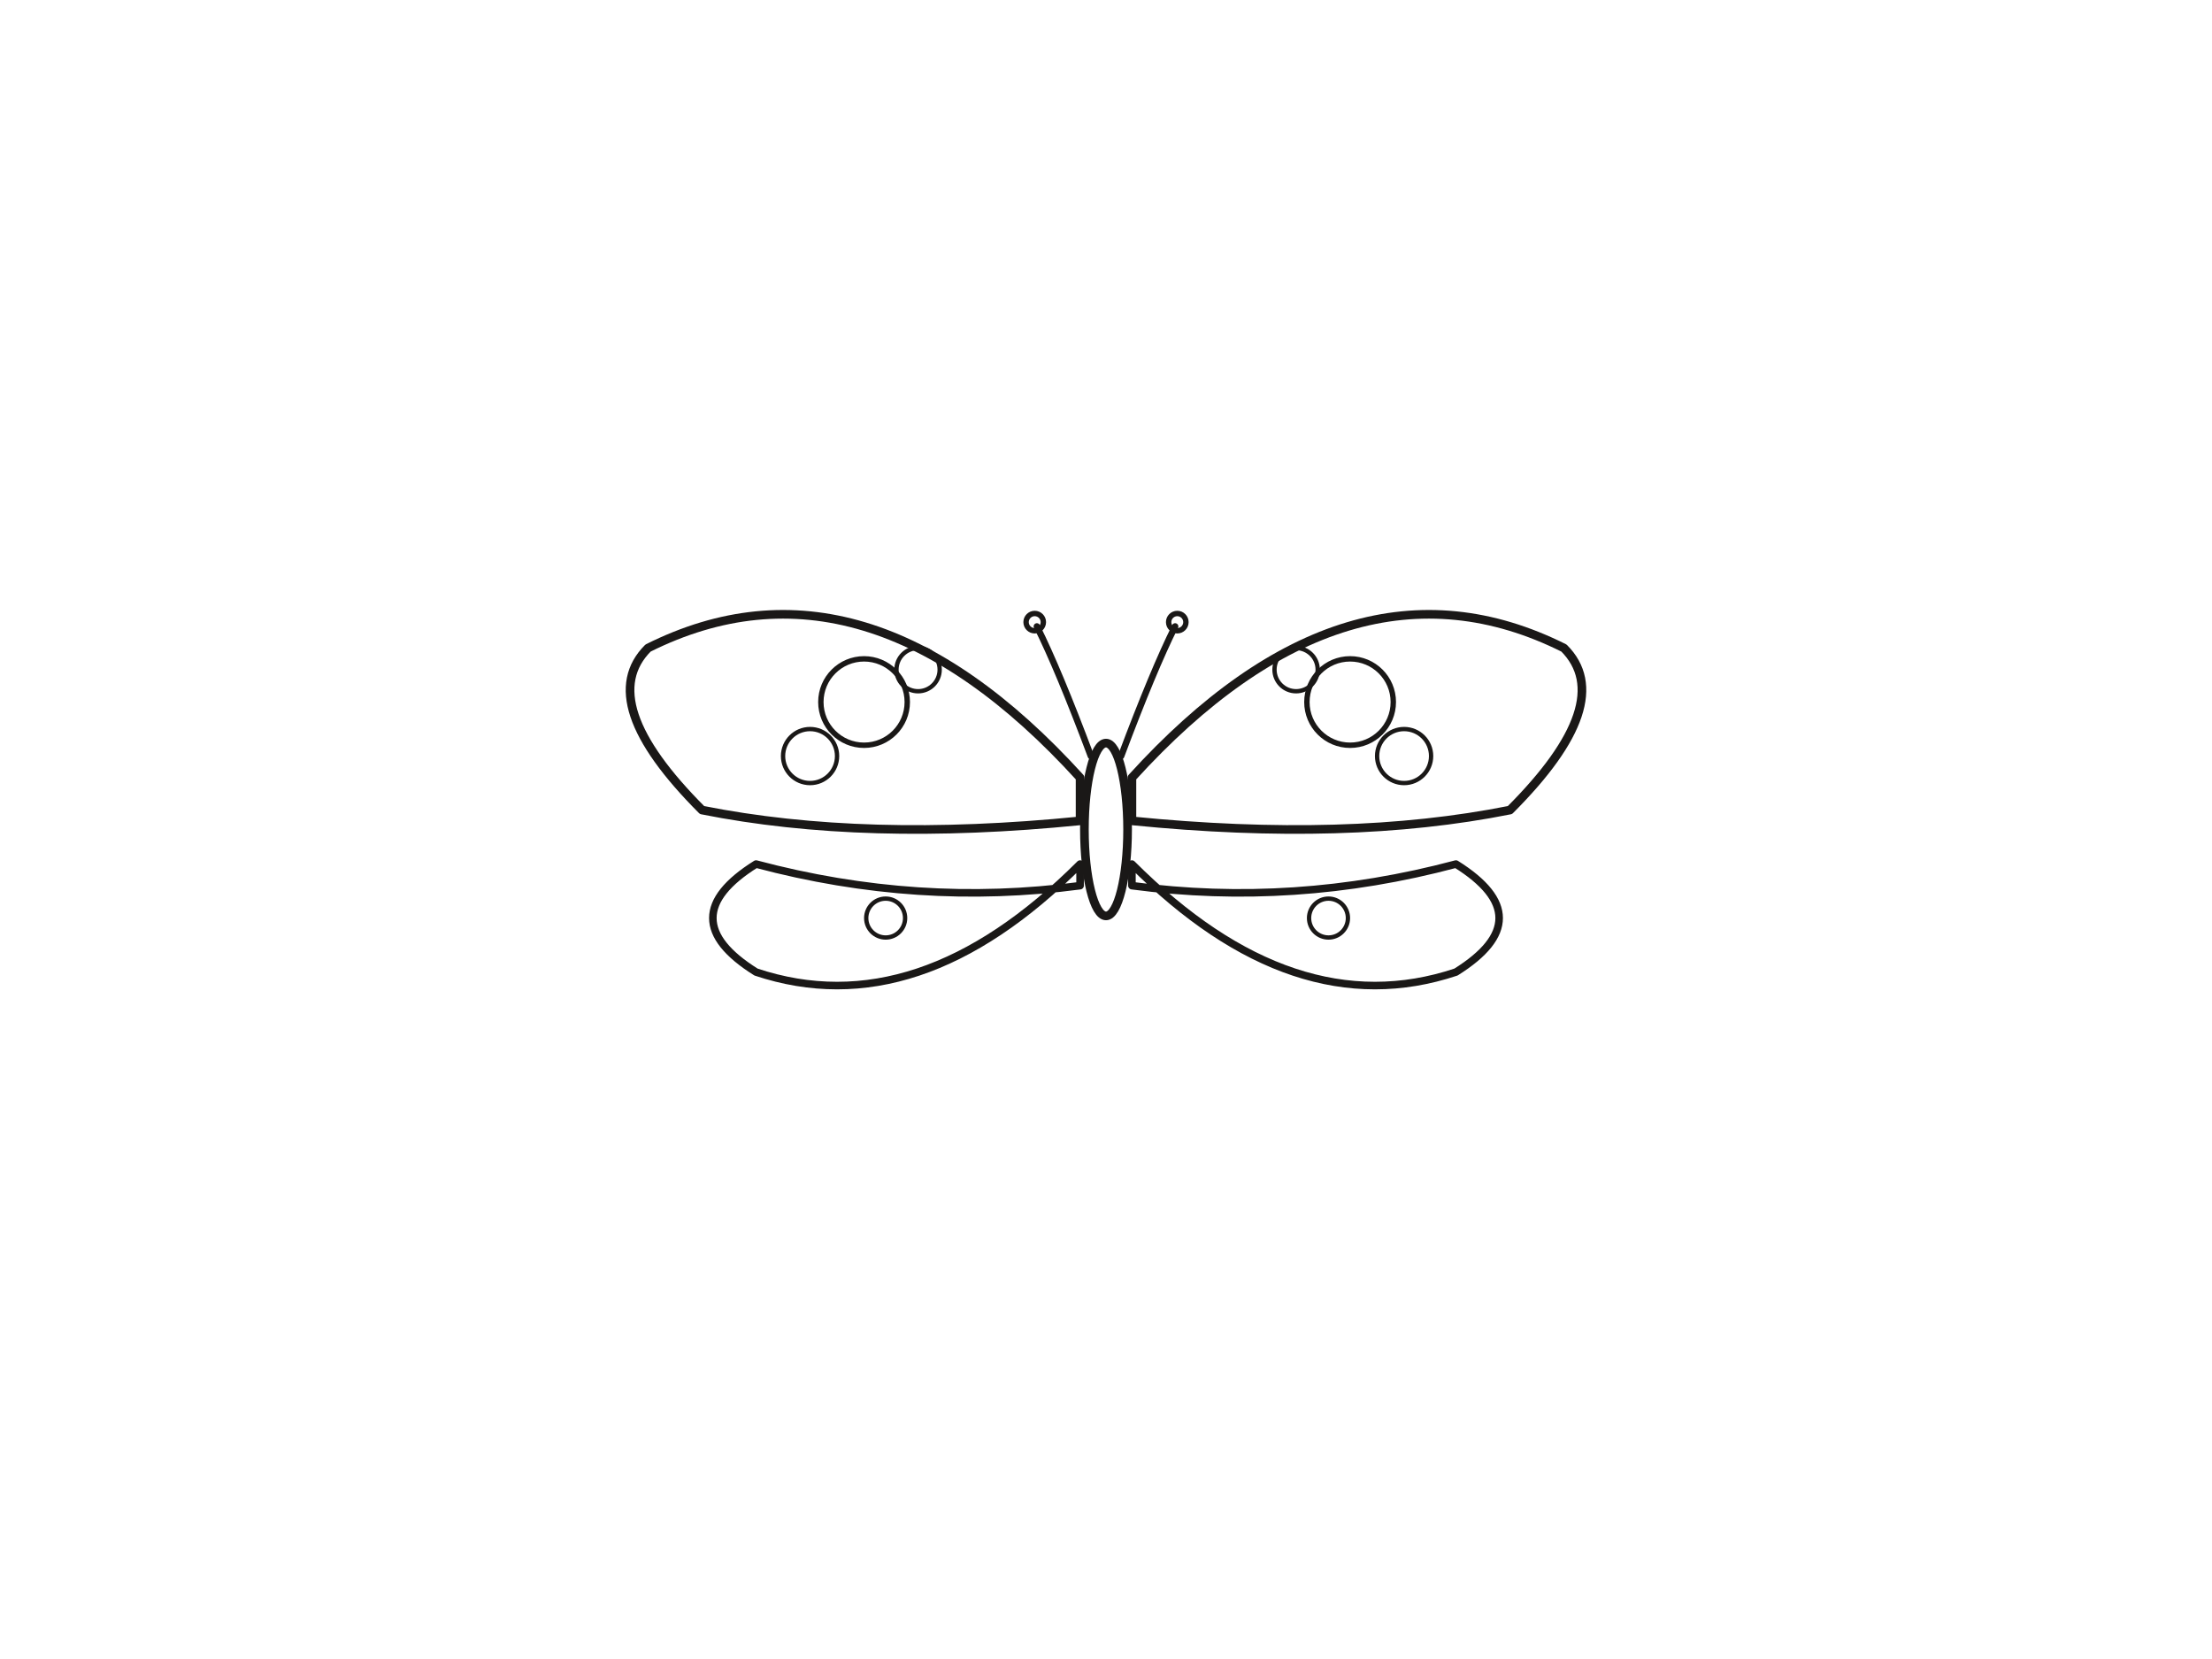
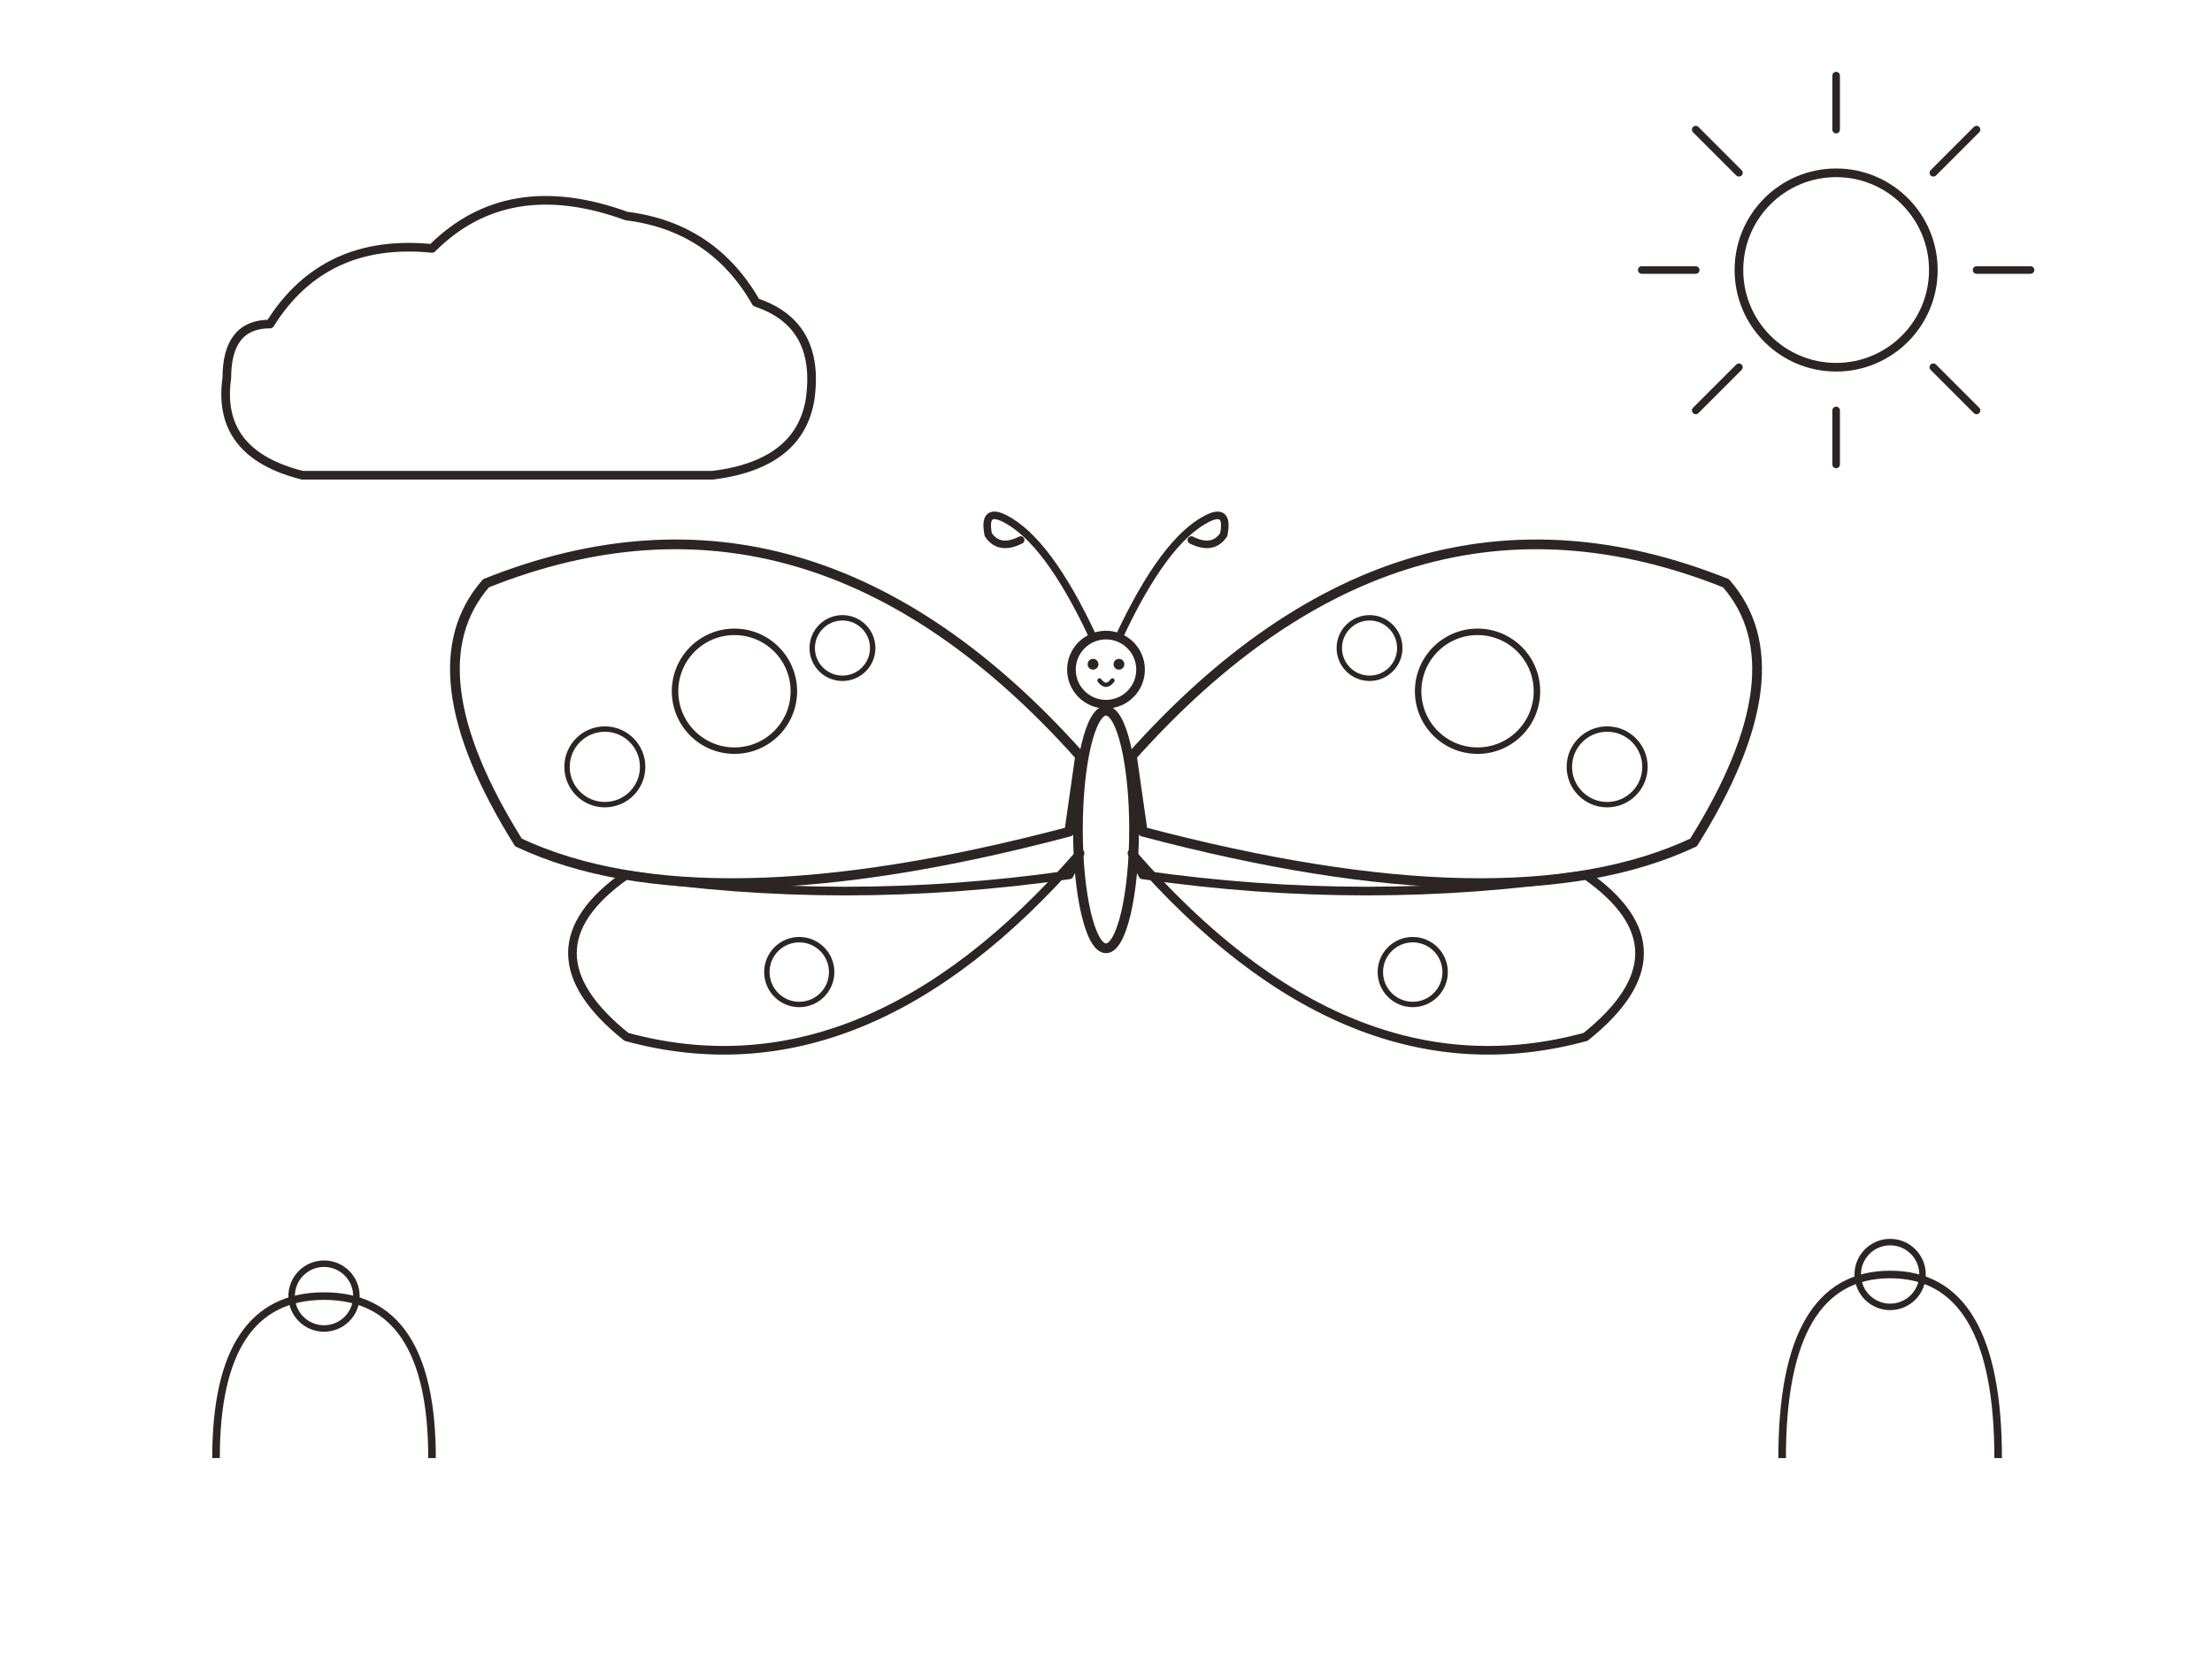
<svg xmlns="http://www.w3.org/2000/svg" viewBox="0 0 2048 1536">
-   <ellipse cx="1024" cy="768" rx="20" ry="80" fill="none" stroke="#1A1817" stroke-width="8" stroke-linecap="round" />
-   <path d="M1010 700 Q980 620 960 580" fill="none" stroke="#1A1817" stroke-width="6" stroke-linecap="round" />
-   <path d="M1038 700 Q1068 620 1088 580" fill="none" stroke="#1A1817" stroke-width="6" stroke-linecap="round" />
-   <circle cx="958" cy="576" r="8" fill="none" stroke="#1A1817" stroke-width="5" />
-   <circle cx="1090" cy="576" r="8" fill="none" stroke="#1A1817" stroke-width="5" />
-   <path d="M1000 720 Q800 500 600 600 Q550 650 650 750 Q800 780 1000 760 Z" fill="none" stroke="#1A1817" stroke-width="8" stroke-linecap="round" stroke-linejoin="round" />
-   <circle cx="800" cy="650" r="40" fill="none" stroke="#1A1817" stroke-width="5" />
-   <circle cx="750" cy="700" r="25" fill="none" stroke="#1A1817" stroke-width="4" />
-   <circle cx="850" cy="620" r="20" fill="none" stroke="#1A1817" stroke-width="4" />
-   <path d="M1048 720 Q1248 500 1448 600 Q1498 650 1398 750 Q1248 780 1048 760 Z" fill="none" stroke="#1A1817" stroke-width="8" stroke-linecap="round" stroke-linejoin="round" />
-   <circle cx="1250" cy="650" r="40" fill="none" stroke="#1A1817" stroke-width="5" />
-   <circle cx="1300" cy="700" r="25" fill="none" stroke="#1A1817" stroke-width="4" />
-   <circle cx="1200" cy="620" r="20" fill="none" stroke="#1A1817" stroke-width="4" />
-   <path d="M1000 800 Q850 950 700 900 Q620 850 700 800 Q850 840 1000 820 Z" fill="none" stroke="#1A1817" stroke-width="7" stroke-linecap="round" stroke-linejoin="round" />
-   <circle cx="820" cy="850" r="18" fill="none" stroke="#1A1817" stroke-width="4" />
-   <path d="M1048 800 Q1198 950 1348 900 Q1428 850 1348 800 Q1198 840 1048 820 Z" fill="none" stroke="#1A1817" stroke-width="7" stroke-linecap="round" stroke-linejoin="round" />
-   <circle cx="1230" cy="850" r="18" fill="none" stroke="#1A1817" stroke-width="4" />
+   <circle cx="1700" cy="250" r="90" fill="none" stroke="#2C2523" stroke-width="8" />
+   <path d="M1700 120 L1700 70 M1700 380 L1700 430 M1570 250 L1520 250 M1830 250 L1880 250 M1610 160 L1570 120 M1790 340 L1830 380 M1610 340 L1570 380 M1790 160 L1830 120" stroke="#2C2523" stroke-width="7" stroke-linecap="round" />
+   <path d="M250 300 Q300 220 400 230 Q470 160 580 200 Q660 210 700 280 Q760 300 750 370 Q740 430 660 440 L280 440 Q200 420 210 350 Q210 300 250 300 Z" fill="none" stroke="#2C2523" stroke-width="8" stroke-linejoin="round" />
+   <ellipse cx="1024" cy="768" rx="26" ry="110" fill="none" stroke="#2C2523" stroke-width="9" stroke-linecap="round" />
+   <circle cx="1024" cy="620" r="32" fill="none" stroke="#2C2523" stroke-width="8" />
+   <circle cx="1012" cy="615" r="5" fill="#2C2523" />
+   <circle cx="1036" cy="615" r="5" fill="#2C2523" />
+   <path d="M1018 630 Q1024 638 1030 630" fill="none" stroke="#2C2523" stroke-width="4" stroke-linecap="round" />
+   <path d="M1012 590 Q970 500 930 480 Q910 470 915 495 Q925 510 945 500" fill="none" stroke="#2C2523" stroke-width="7" stroke-linecap="round" />
+   <path d="M1036 590 Q1078 500 1118 480 Q1138 470 1133 495 Q1123 510 1103 500" fill="none" stroke="#2C2523" stroke-width="7" stroke-linecap="round" />
+   <path d="M1000 700 Q750 420 450 540 Q380 620 480 780 Q650 860 990 770 Z" fill="none" stroke="#2C2523" stroke-width="9" stroke-linecap="round" stroke-linejoin="round" />
+   <circle cx="680" cy="640" r="55" fill="none" stroke="#2C2523" stroke-width="6" />
+   <circle cx="560" cy="710" r="35" fill="none" stroke="#2C2523" stroke-width="5" />
+   <circle cx="780" cy="600" r="28" fill="none" stroke="#2C2523" stroke-width="5" />
+   <path d="M1048 700 Q1298 420 1598 540 Q1668 620 1568 780 Q1398 860 1058 770 Z" fill="none" stroke="#2C2523" stroke-width="9" stroke-linecap="round" stroke-linejoin="round" />
+   <circle cx="1368" cy="640" r="55" fill="none" stroke="#2C2523" stroke-width="6" />
+   <circle cx="1488" cy="710" r="35" fill="none" stroke="#2C2523" stroke-width="5" />
+   <circle cx="1268" cy="600" r="28" fill="none" stroke="#2C2523" stroke-width="5" />
+   <path d="M1000 790 Q800 1020 580 960 Q480 880 580 810 Q780 840 990 810 Z" fill="none" stroke="#2C2523" stroke-width="8" stroke-linecap="round" stroke-linejoin="round" />
+   <circle cx="740" cy="900" r="30" fill="none" stroke="#2C2523" stroke-width="5" />
+   <path d="M1048 790 Q1248 1020 1468 960 Q1568 880 1468 810 Q1268 840 1058 810 Z" fill="none" stroke="#2C2523" stroke-width="8" stroke-linecap="round" stroke-linejoin="round" />
+   <circle cx="1308" cy="900" r="30" fill="none" stroke="#2C2523" stroke-width="5" />
+   <path d="M200 1350 Q200 1200 300 1200 Q400 1200 400 1350" fill="none" stroke="#2C2523" stroke-width="7" />
+   <circle cx="300" cy="1200" r="30" fill="none" stroke="#2C2523" stroke-width="6" />
+   <path d="M1650 1350 Q1650 1180 1750 1180 Q1850 1180 1850 1350" fill="none" stroke="#2C2523" stroke-width="7" />
+   <circle cx="1750" cy="1180" r="30" fill="none" stroke="#2C2523" stroke-width="6" />
</svg>
